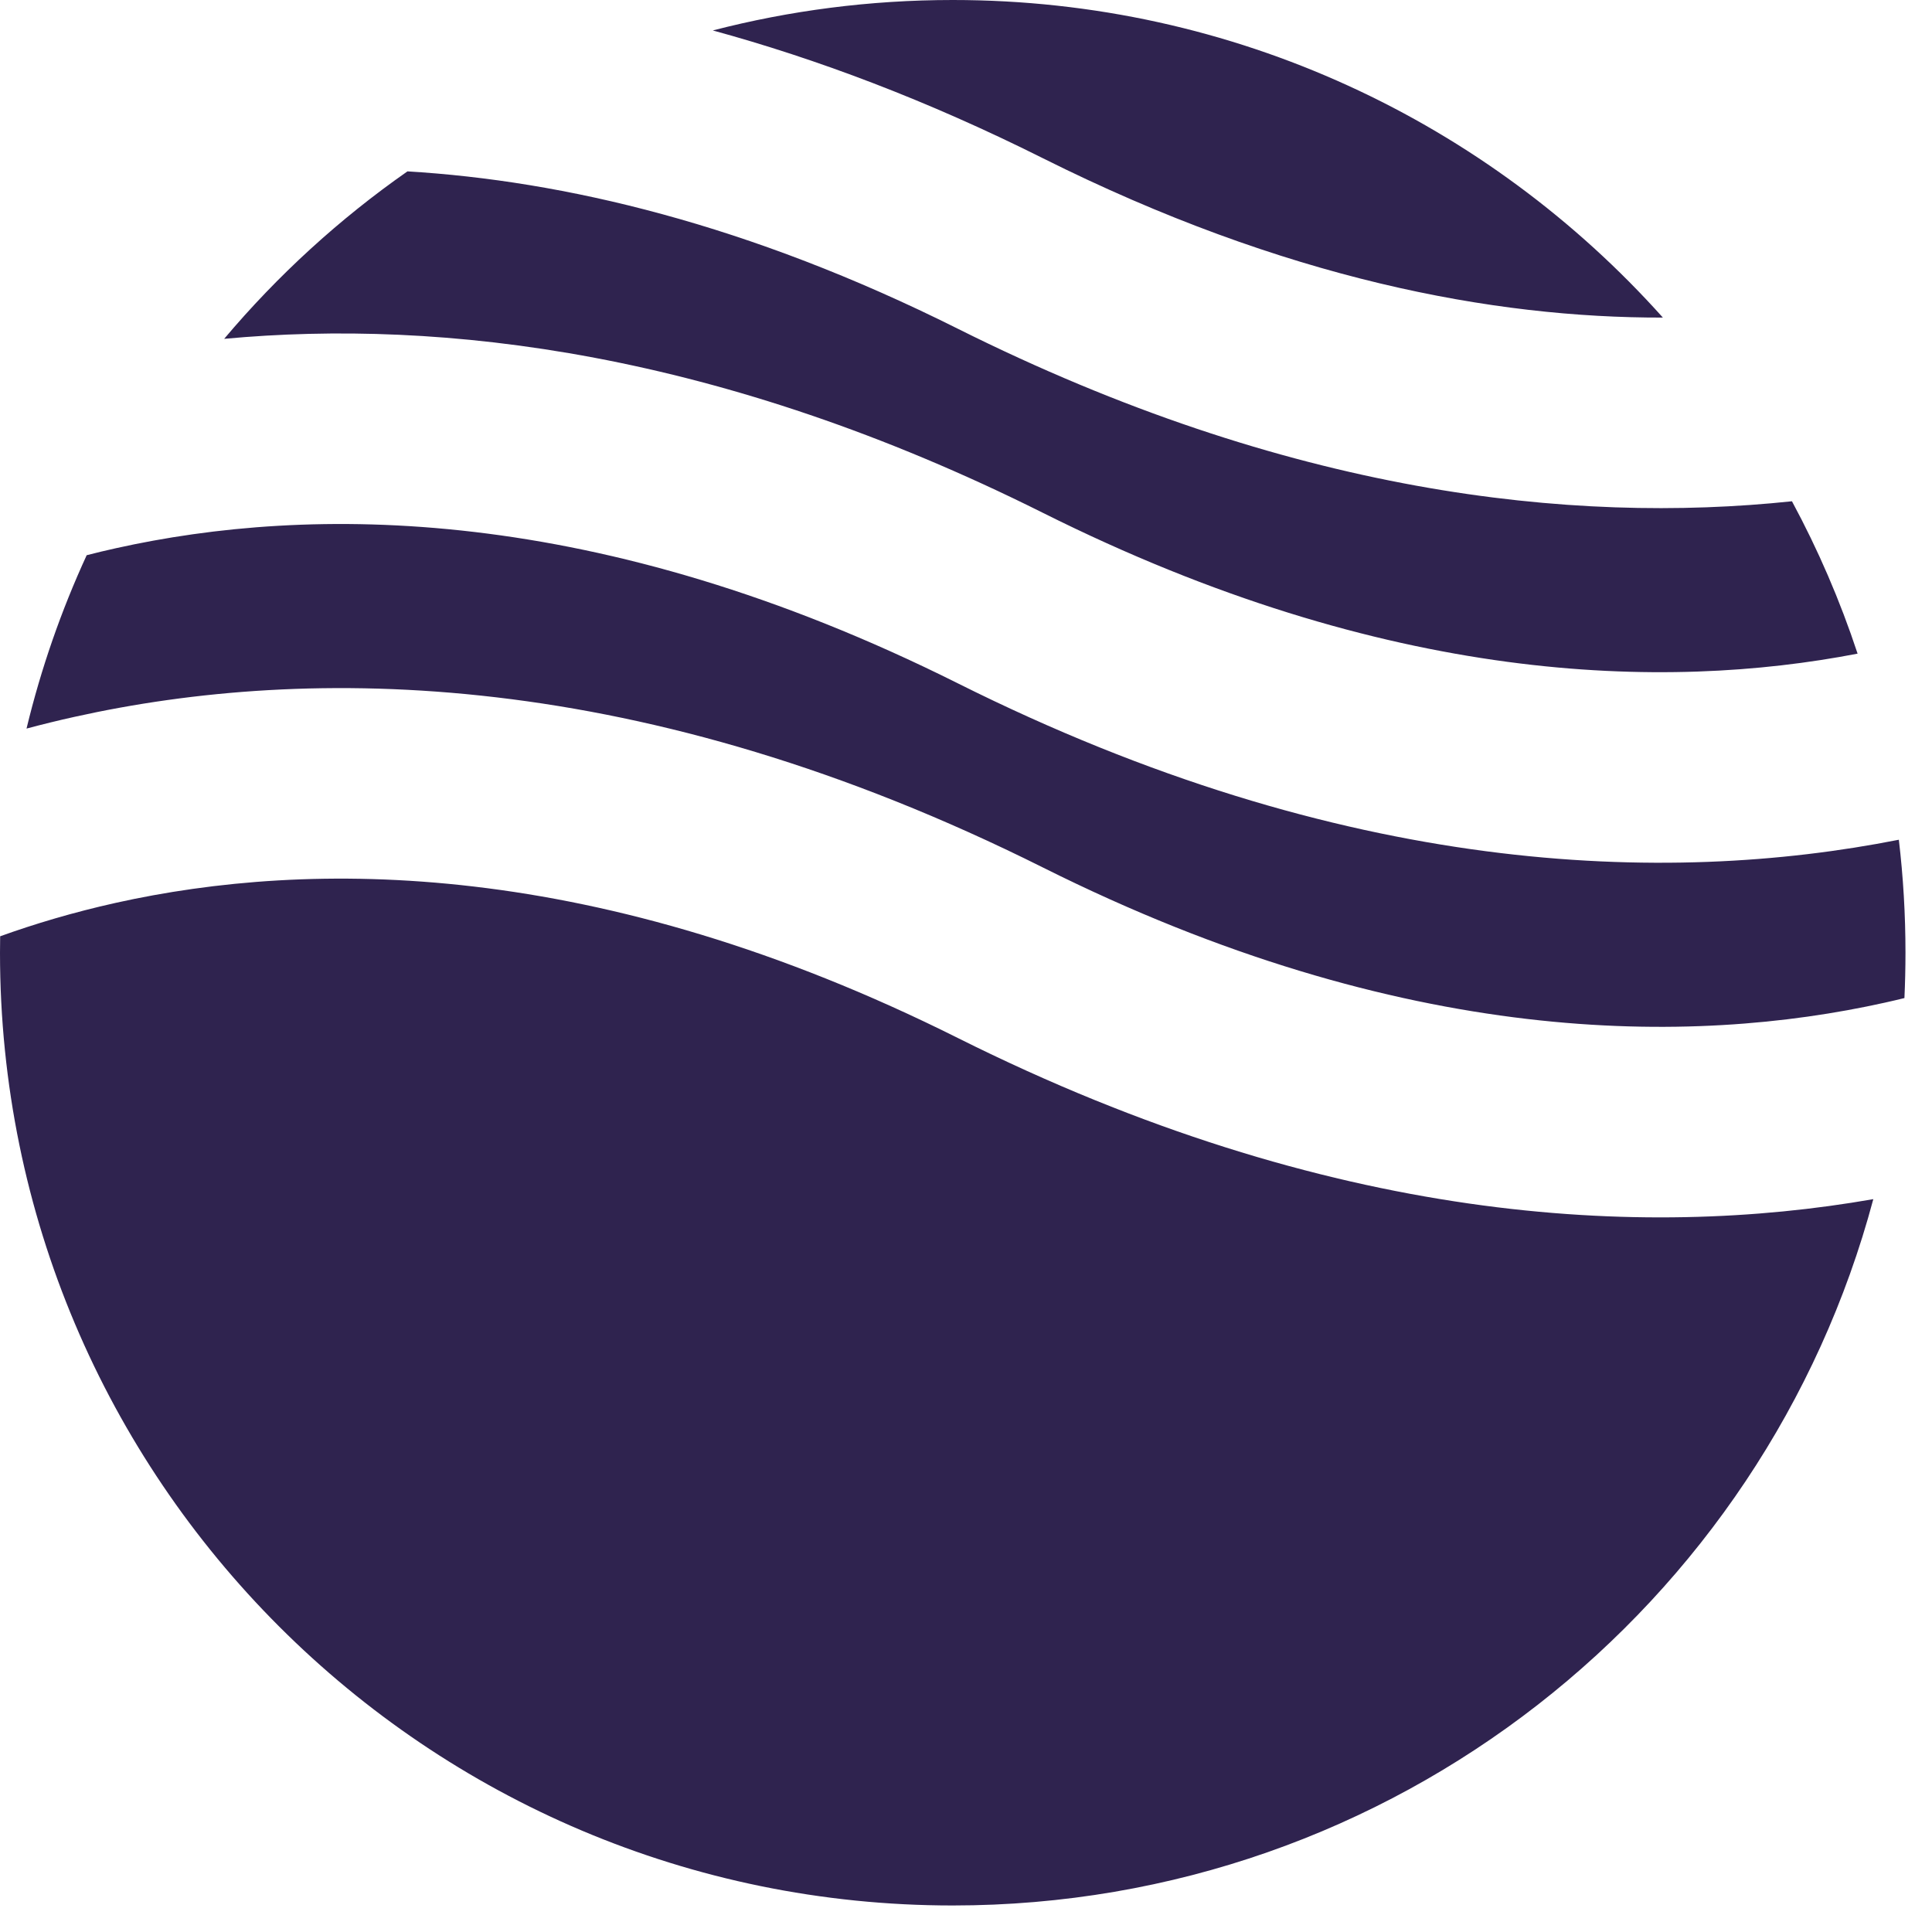
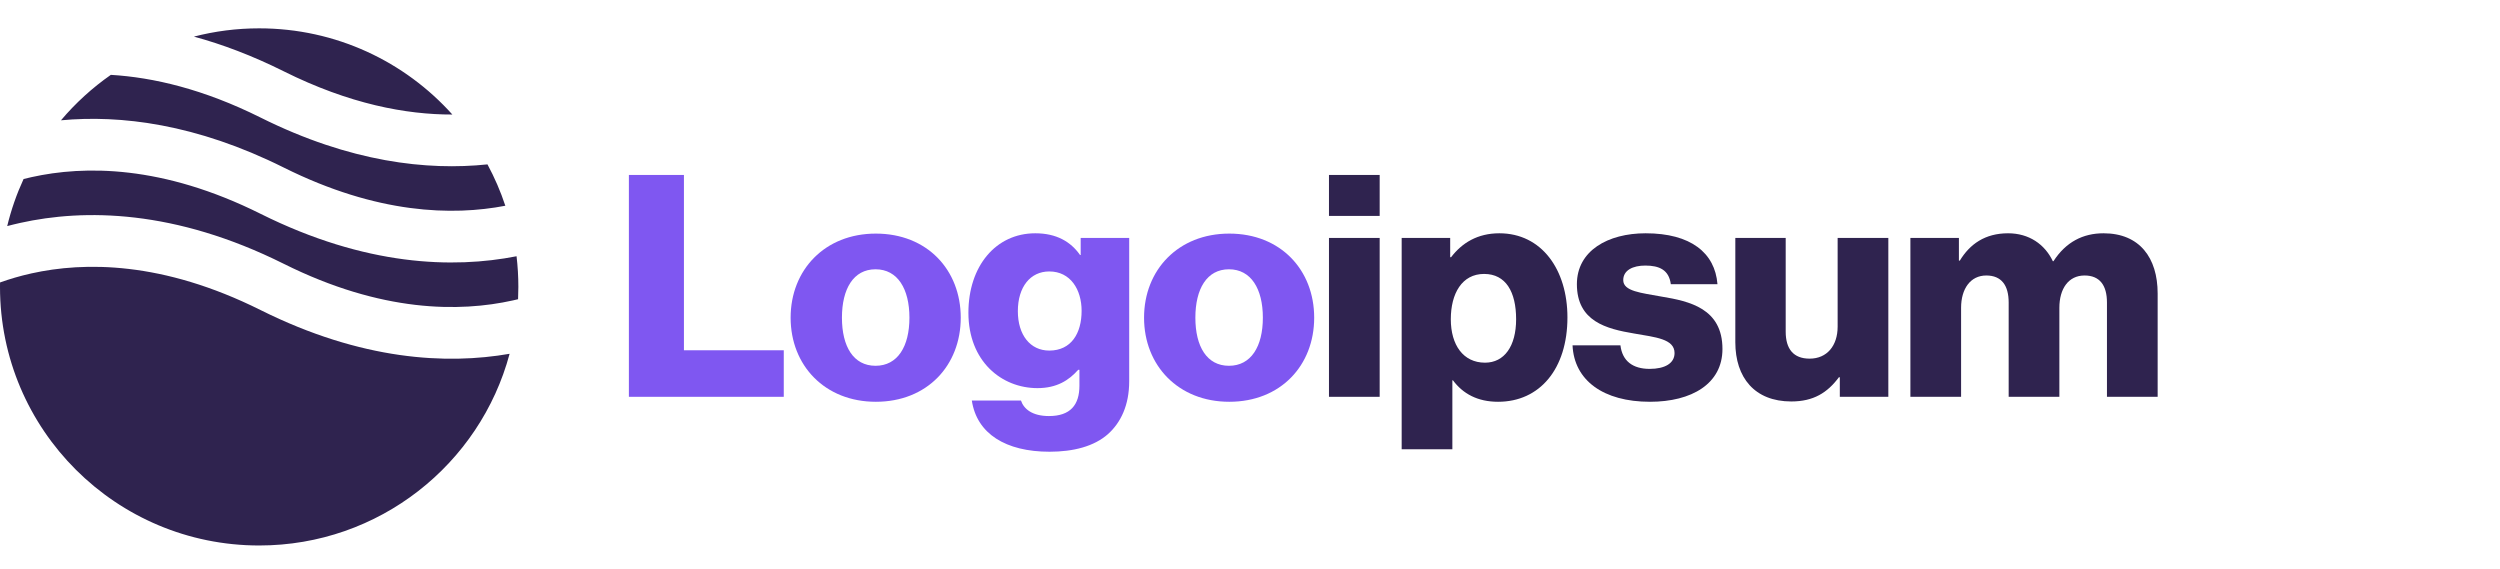
- <svg xmlns="http://www.w3.org/2000/svg" width="37" height="37" viewBox="0 0 37 37" fill="none">
-   <path fill-rule="evenodd" clip-rule="evenodd" d="M7.803 3.282C6.497 4.195 5.317 5.274 4.293 6.489C8.48 6.1 13.799 6.735 19.974 9.822C26.569 13.12 31.879 13.231 35.575 12.518C35.24 11.503 34.818 10.527 34.318 9.6C30.087 10.046 24.663 9.455 18.342 6.295C14.329 4.288 10.79 3.461 7.803 3.282ZM31.846 6.082C28.505 2.349 23.65 0 18.246 0C16.659 0 15.119 0.203 13.651 0.583C15.639 1.126 17.752 1.919 19.974 3.031C24.602 5.345 28.598 6.09 31.846 6.082ZM36.365 16.082C31.901 16.964 25.735 16.783 18.342 13.086C11.431 9.631 5.93 9.674 2.22 10.499C2.029 10.541 1.842 10.586 1.66 10.633C1.174 11.689 0.786 12.8 0.508 13.953C0.805 13.874 1.112 13.798 1.429 13.728C5.93 12.728 12.289 12.771 19.974 16.614C26.886 20.07 32.386 20.026 36.096 19.202C36.224 19.174 36.349 19.144 36.472 19.114C36.485 18.827 36.492 18.537 36.492 18.246C36.492 17.514 36.449 16.792 36.365 16.082ZM35.876 22.965C31.455 23.738 25.469 23.441 18.342 19.878C11.431 16.422 5.93 16.466 2.22 17.29C1.397 17.473 0.656 17.696 0.003 17.931C0.001 18.036 0 18.141 0 18.246C0 28.323 8.169 36.492 18.246 36.492C26.691 36.492 33.797 30.755 35.876 22.965Z" fill="#2F234F" />
+ <svg xmlns="http://www.w3.org/2000/svg" width="312" height="71" viewBox="0 0 312 71" fill="none">
+   <path d="M78.485 49.522H97.814V43.714H85.355V21.834H78.485V49.522Z" fill="#7F57F1" />
+   <path d="M109.266 45.65C106.51 45.65 105.074 43.249 105.074 39.648C105.074 36.046 106.51 33.607 109.266 33.607C112.022 33.607 113.497 36.046 113.497 39.648C113.497 43.249 112.022 45.65 109.266 45.65ZM109.305 50.142C115.709 50.142 119.901 45.611 119.901 39.648C119.901 33.684 115.709 29.153 109.305 29.153C102.939 29.153 98.67 33.684 98.67 39.648C98.67 45.611 102.939 50.142 109.305 50.142Z" fill="#7F57F1" />
+   <path d="M130.987 56.376C133.937 56.376 136.538 55.718 138.284 54.169C139.876 52.736 140.924 50.568 140.924 47.586V29.695H134.869V31.825H134.791C133.627 30.16 131.841 29.114 129.202 29.114C124.272 29.114 120.857 33.219 120.857 39.028C120.857 45.107 125.01 48.438 129.474 48.438C131.88 48.438 133.394 47.469 134.558 46.153H134.713V48.128C134.713 50.529 133.588 51.923 130.91 51.923C128.814 51.923 127.766 51.032 127.416 49.987H121.284C121.905 54.13 125.514 56.376 130.987 56.376ZM130.948 43.752C128.581 43.752 127.028 41.816 127.028 38.834C127.028 35.813 128.581 33.877 130.948 33.877C133.588 33.877 134.985 36.123 134.985 38.795C134.985 41.583 133.704 43.752 130.948 43.752Z" fill="#7F57F1" />
+   <path d="M153.374 45.65C150.618 45.65 149.182 43.249 149.182 39.648C149.182 36.046 150.618 33.607 153.374 33.607C156.13 33.607 157.605 36.046 157.605 39.648C157.605 43.249 156.13 45.65 153.374 45.65ZM153.413 50.142C159.817 50.142 164.01 45.611 164.01 39.648C164.01 33.684 159.817 29.153 153.413 29.153C147.047 29.153 142.778 33.684 142.778 39.648C142.778 45.611 147.047 50.142 153.413 50.142Z" fill="#7F57F1" />
+   <path d="M165.856 49.522H172.183V29.695H165.856V49.522ZM165.856 26.946H172.183V21.834H165.856V26.946Z" fill="#2F234F" />
+   <path d="M174.928 56.066H181.255V47.469H181.332C182.574 49.135 184.399 50.142 186.96 50.142C192.161 50.142 195.616 46.037 195.616 39.608C195.616 33.645 192.394 29.114 187.116 29.114C184.399 29.114 182.458 30.315 181.099 32.096H180.983V29.695H174.928V56.066ZM185.33 45.262C182.613 45.262 181.061 43.055 181.061 39.841C181.061 36.627 182.458 34.187 185.214 34.187C187.931 34.187 189.212 36.433 189.212 39.841C189.212 43.21 187.737 45.262 185.33 45.262Z" fill="#2F234F" />
+   <path d="M205.918 50.142C211.119 50.142 214.962 47.895 214.962 43.558C214.962 38.486 210.847 37.595 207.354 37.014C204.831 36.549 202.58 36.356 202.58 34.962C202.58 33.722 203.783 33.142 205.336 33.142C207.082 33.142 208.285 33.684 208.518 35.465H214.34C214.03 31.554 211.002 29.114 205.374 29.114C200.678 29.114 196.796 31.283 196.796 35.465C196.796 40.112 200.484 41.041 203.938 41.622C206.578 42.087 208.984 42.281 208.984 44.062C208.984 45.34 207.781 46.037 205.879 46.037C203.783 46.037 202.463 45.069 202.23 43.094H196.253C196.447 47.469 200.096 50.142 205.918 50.142Z" fill="#2F234F" />
+   <path d="M223.554 50.103C226.31 50.103 228.057 49.019 229.493 47.083H229.609V49.522H235.664V29.695H229.337V40.77C229.337 43.133 228.018 44.759 225.844 44.759C223.826 44.759 222.855 43.559 222.855 41.39V29.695H216.568V42.707C216.568 47.121 218.974 50.103 223.554 50.103Z" fill="#2F234F" />
+   <path d="M238.417 49.522H244.744V38.408C244.744 36.046 245.908 34.381 247.888 34.381C249.79 34.381 250.682 35.62 250.682 37.75V49.522H257.009V38.408C257.009 36.046 258.135 34.381 260.153 34.381C262.055 34.381 262.948 35.62 262.948 37.75V49.522H269.275V36.627C269.275 32.173 267.023 29.114 262.521 29.114C259.959 29.114 257.824 30.198 256.272 32.599H256.194C255.185 30.47 253.205 29.114 250.605 29.114C247.733 29.114 245.831 30.47 244.589 32.522H244.472V29.695H238.417V49.522Z" fill="#2F234F" />
+   <path fill-rule="evenodd" clip-rule="evenodd" d="M13.832 9.342C11.518 10.956 9.426 12.865 7.61 15.013C15.032 14.325 24.462 15.448 35.409 20.909C47.1 26.741 56.514 26.938 63.065 25.677C62.471 23.881 61.722 22.156 60.836 20.515C53.336 21.304 43.721 20.26 32.516 14.67C25.401 11.121 19.129 9.659 13.832 9.342ZM56.455 14.294C50.532 7.692 41.925 3.537 32.345 3.537C29.532 3.537 26.802 3.895 24.2 4.569C27.725 5.528 31.469 6.932 35.409 8.898C43.613 12.99 50.696 14.307 56.455 14.294ZM64.466 31.98C56.551 33.539 45.621 33.219 32.516 26.682C20.264 20.57 10.513 20.647 3.936 22.105C3.597 22.18 3.265 22.26 2.942 22.342C2.081 24.21 1.393 26.175 0.9 28.215C1.427 28.075 1.971 27.941 2.533 27.817C10.512 26.048 21.785 26.124 35.409 32.921C47.661 39.032 57.412 38.956 63.989 37.497C64.214 37.447 64.436 37.396 64.655 37.343C64.679 36.834 64.691 36.322 64.691 35.807C64.691 34.512 64.614 33.235 64.466 31.98ZM63.599 44.153C55.761 45.52 45.149 44.995 32.516 38.694C20.264 32.582 10.513 32.659 3.936 34.117C2.476 34.44 1.163 34.835 0.005 35.251C0.002 35.436 0 35.621 0 35.807C0 53.63 14.482 68.077 32.345 68.077C47.316 68.077 59.912 57.93 63.599 44.153Z" fill="#2F234F" />
</svg>
